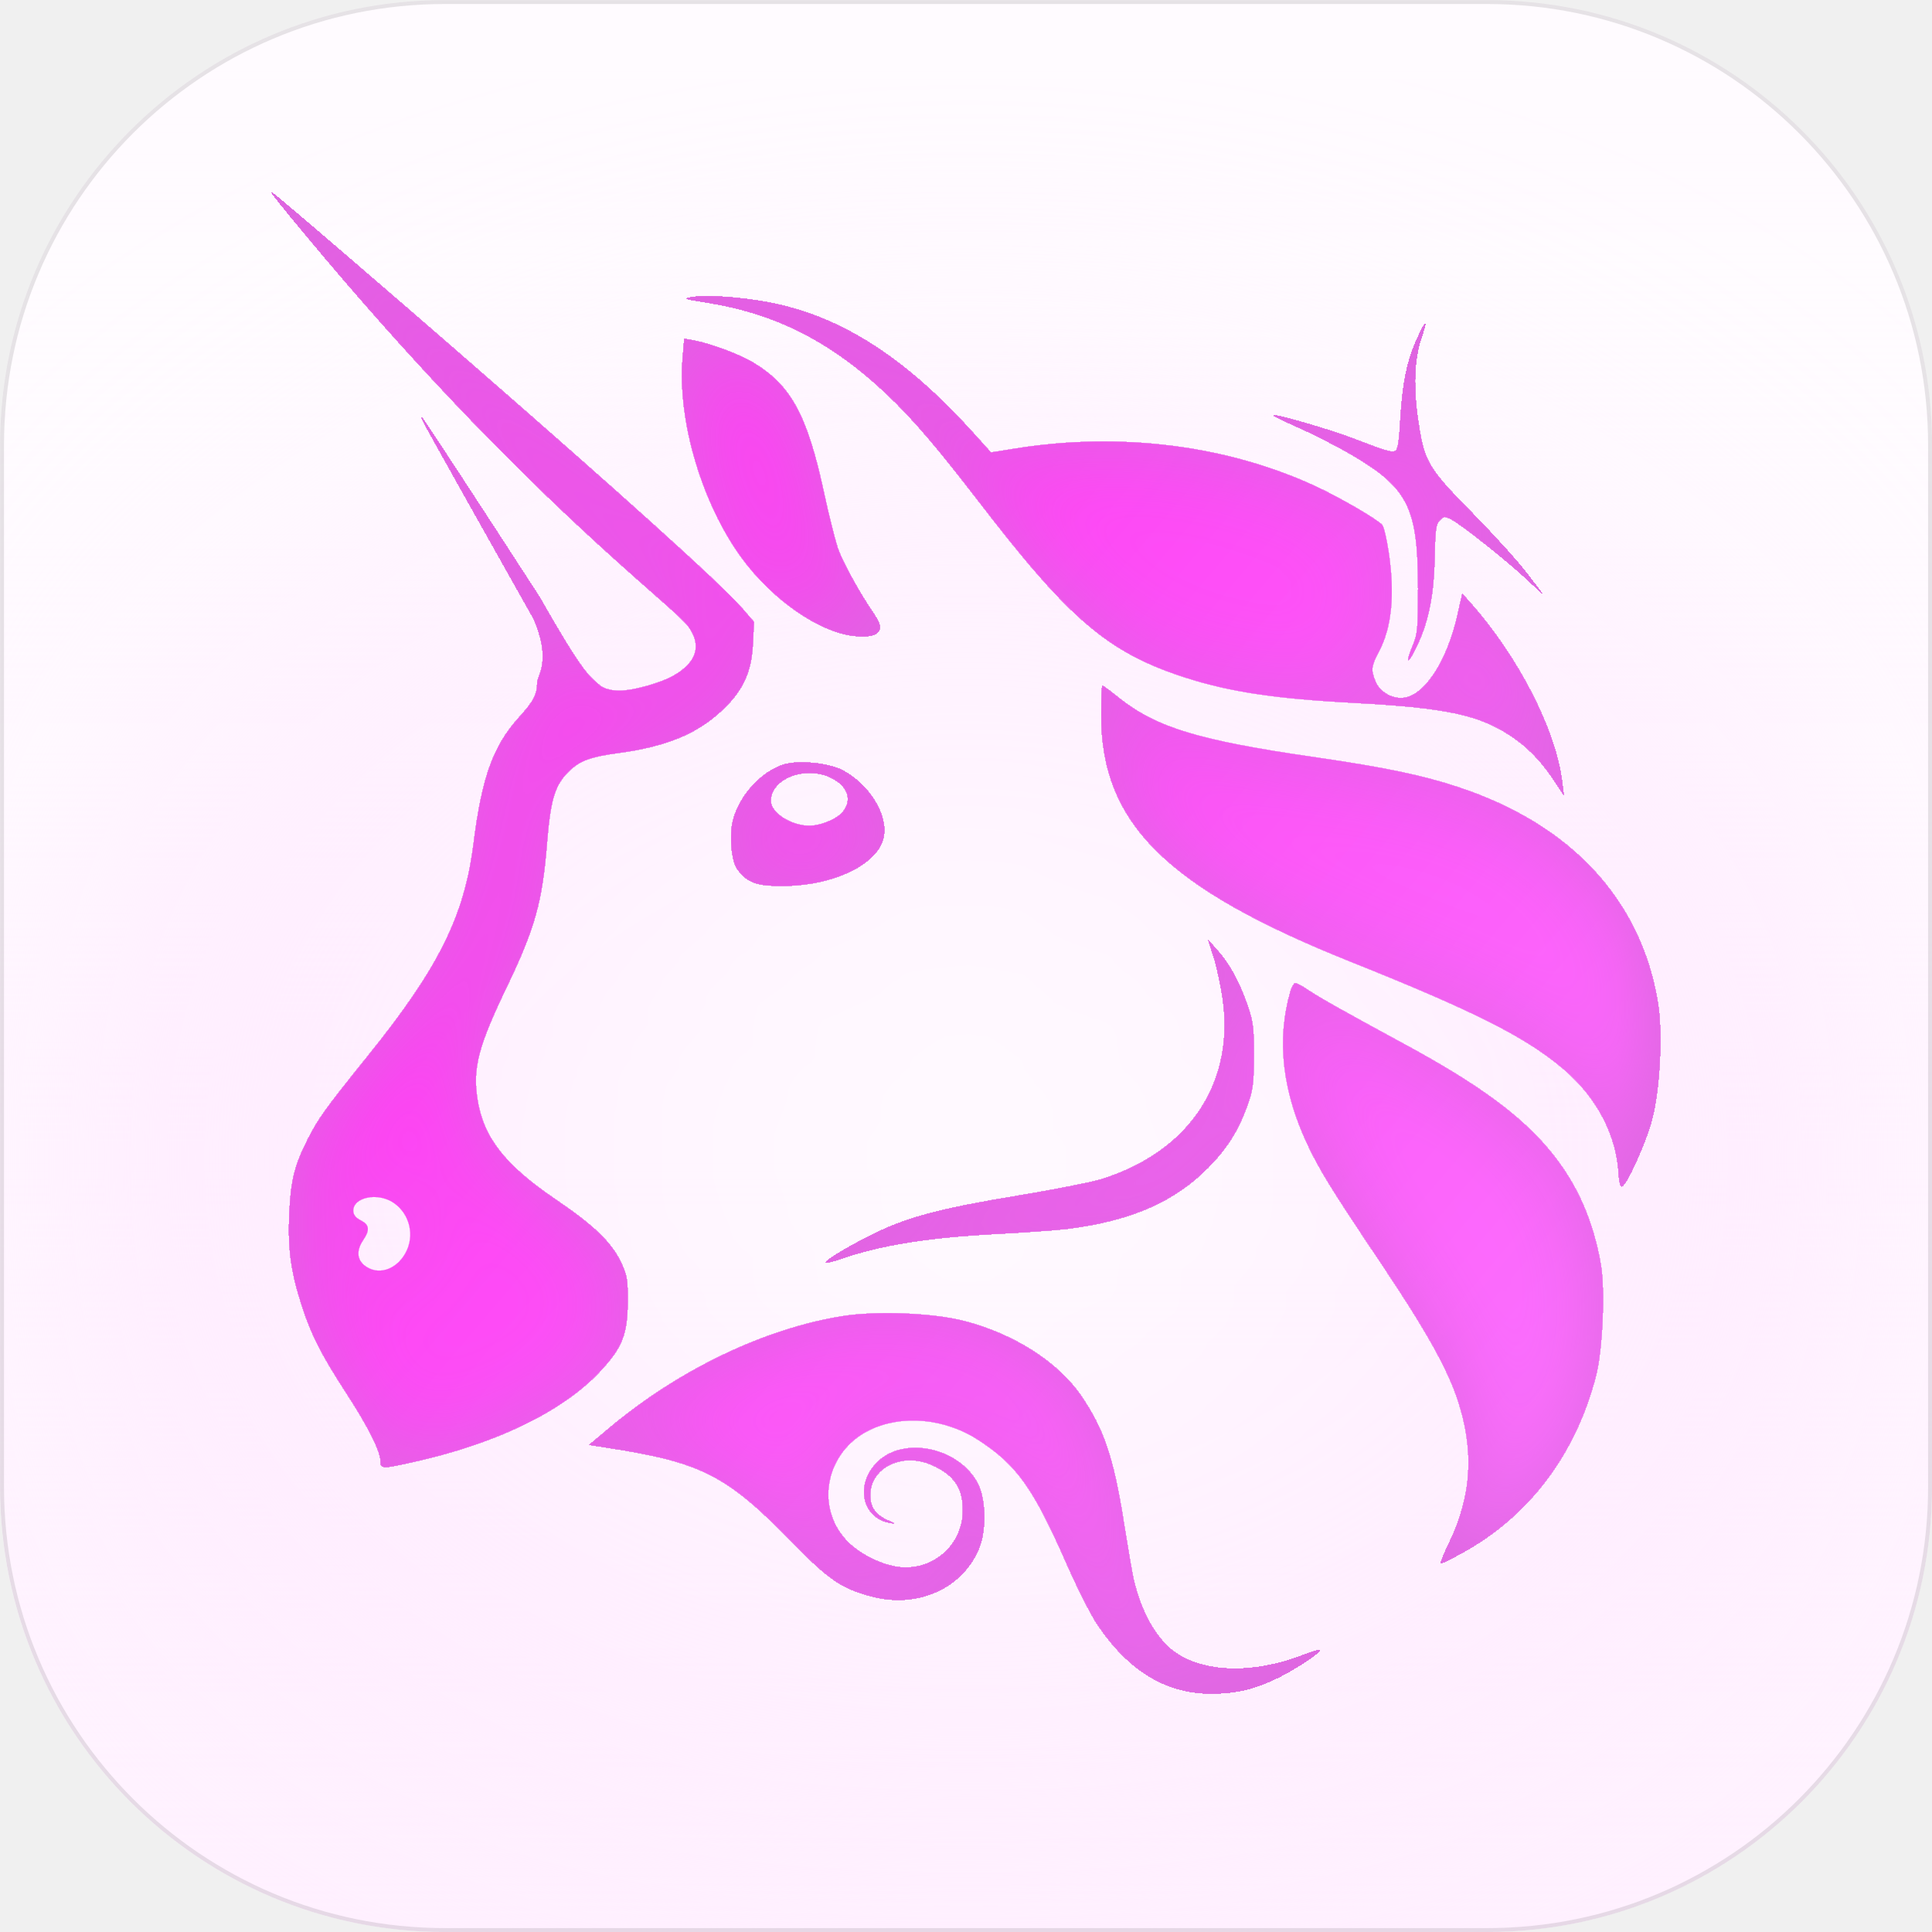
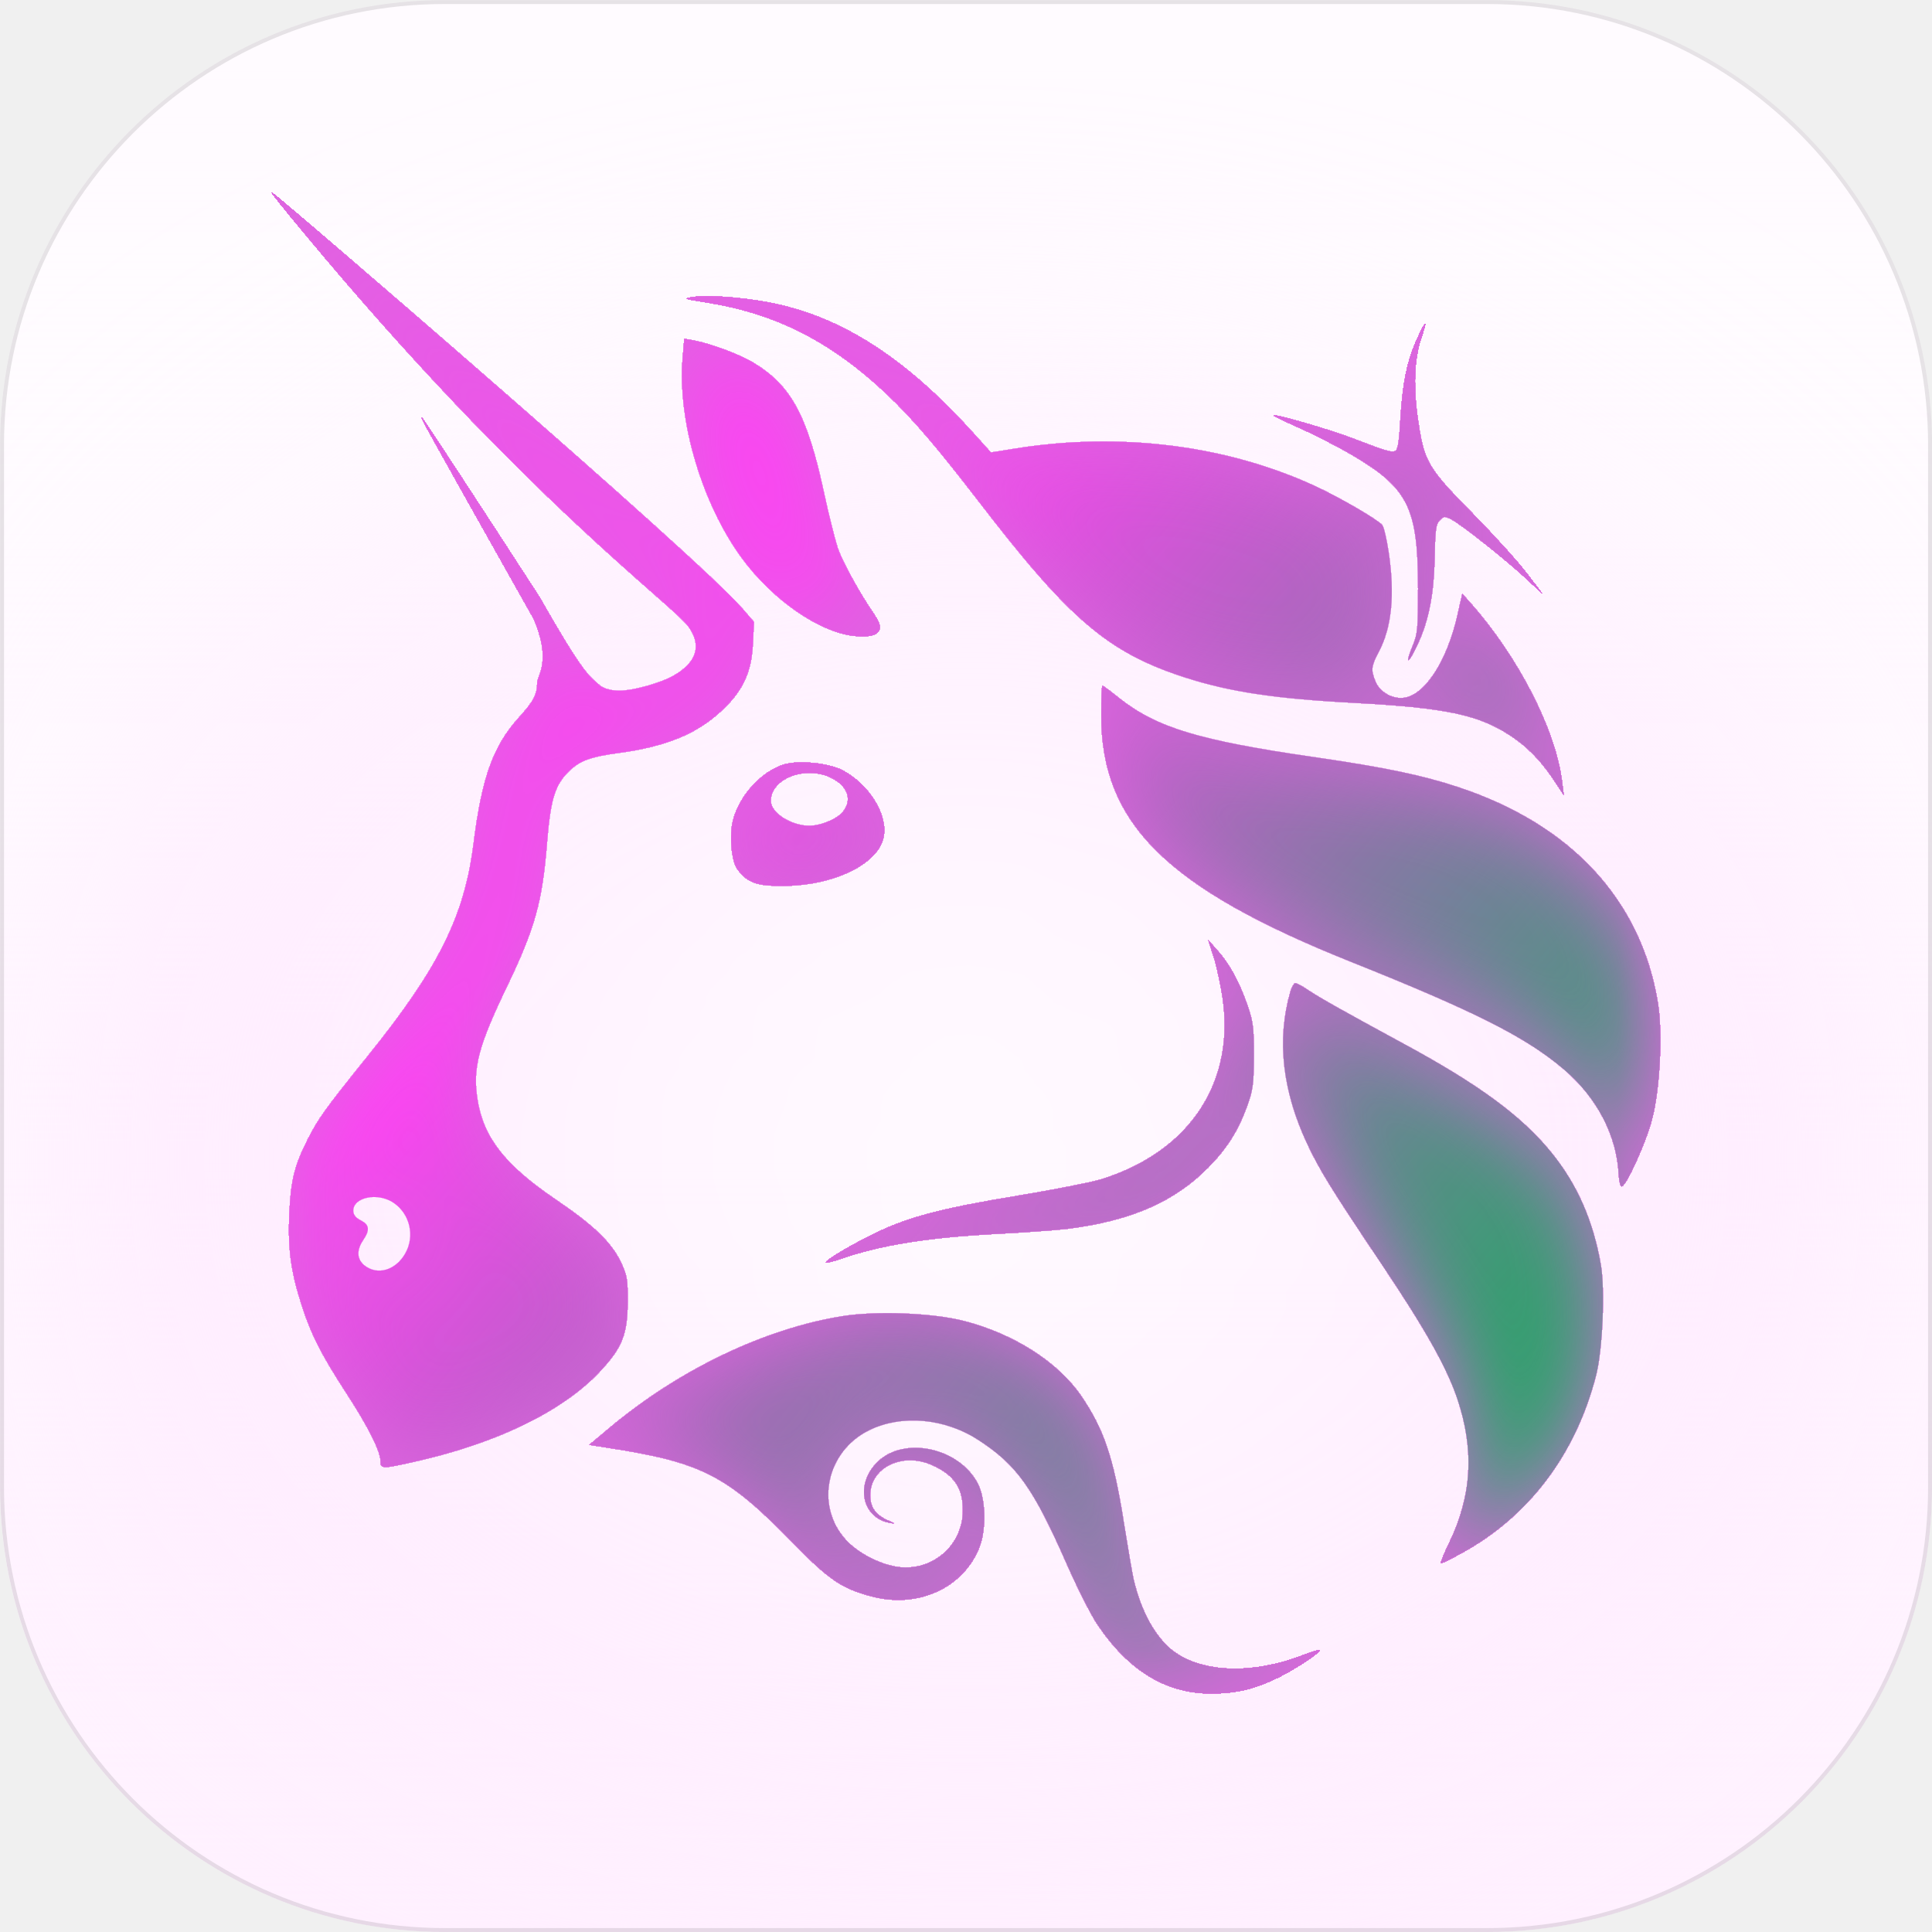
<svg xmlns="http://www.w3.org/2000/svg" width="20" height="20" viewBox="0 0 20 20" fill="none">
  <g clip-path="url(#clip0_2450_35919)">
    <rect width="20" height="20" rx="4.606" fill="#FFFBFF" />
    <rect width="20" height="20" rx="4.606" fill="url(#paint0_linear_2450_35919)" />
    <g filter="url(#filter0_f_2450_35919)">
      <ellipse cx="10" cy="12" rx="9.667" ry="7.667" fill="url(#paint1_radial_2450_35919)" fill-opacity="0.8" />
    </g>
    <g filter="url(#filter1_i_2450_35919)">
      <path d="M14.497 4.342C14.518 3.975 14.568 3.733 14.669 3.511C14.709 3.424 14.746 3.352 14.752 3.352C14.758 3.352 14.74 3.417 14.713 3.496C14.64 3.71 14.628 4.004 14.679 4.346C14.742 4.779 14.779 4.842 15.239 5.31C15.455 5.53 15.706 5.807 15.797 5.926L15.963 6.142L15.797 5.987C15.595 5.798 15.129 5.43 15.026 5.377C14.957 5.342 14.947 5.342 14.905 5.384C14.866 5.423 14.857 5.482 14.852 5.757C14.843 6.187 14.784 6.463 14.642 6.739C14.566 6.888 14.553 6.856 14.623 6.688C14.675 6.562 14.68 6.507 14.68 6.091C14.679 5.255 14.579 5.054 13.995 4.709C13.847 4.622 13.602 4.496 13.452 4.43C13.302 4.363 13.183 4.305 13.187 4.301C13.204 4.285 13.774 4.45 14.003 4.538C14.345 4.669 14.401 4.686 14.443 4.67C14.47 4.659 14.484 4.579 14.497 4.342Z" fill="url(#paint2_linear_2450_35919)" />
      <path d="M7.284 3.126C7.082 3.094 7.073 3.091 7.168 3.076C7.351 3.048 7.782 3.086 8.08 3.157C8.773 3.32 9.405 3.74 10.079 4.486L10.258 4.684L10.514 4.643C11.593 4.471 12.69 4.608 13.608 5.029C13.861 5.145 14.259 5.376 14.309 5.435C14.325 5.454 14.354 5.576 14.374 5.706C14.442 6.155 14.408 6.499 14.269 6.756C14.194 6.896 14.19 6.94 14.241 7.06C14.281 7.156 14.393 7.227 14.505 7.226C14.733 7.226 14.979 6.86 15.092 6.35L15.138 6.147L15.227 6.248C15.718 6.801 16.104 7.555 16.17 8.092L16.188 8.231L16.105 8.104C15.963 7.885 15.82 7.736 15.637 7.616C15.308 7.399 14.96 7.326 14.037 7.277C13.203 7.234 12.732 7.163 12.264 7.012C11.468 6.754 11.067 6.41 10.122 5.178C9.702 4.631 9.443 4.328 9.185 4.084C8.598 3.53 8.022 3.239 7.284 3.126Z" fill="url(#paint3_linear_2450_35919)" />
      <path d="M7.678 5.776C7.266 5.214 7.012 4.351 7.067 3.707L7.084 3.507L7.178 3.524C7.354 3.556 7.657 3.668 7.798 3.754C8.188 3.989 8.356 4.298 8.528 5.093C8.578 5.325 8.644 5.589 8.674 5.678C8.723 5.821 8.908 6.156 9.058 6.374C9.166 6.531 9.094 6.605 8.855 6.584C8.49 6.551 7.996 6.212 7.678 5.776Z" fill="url(#paint4_linear_2450_35919)" />
      <path d="M13.998 9.962C12.077 9.194 11.4 8.526 11.4 7.4C11.4 7.235 11.406 7.099 11.413 7.099C11.42 7.099 11.494 7.154 11.578 7.221C11.968 7.531 12.404 7.664 13.612 7.839C14.322 7.942 14.723 8.025 15.091 8.147C16.264 8.533 16.99 9.318 17.163 10.386C17.213 10.696 17.184 11.278 17.102 11.585C17.038 11.828 16.841 12.264 16.789 12.281C16.775 12.286 16.761 12.231 16.757 12.156C16.737 11.755 16.533 11.364 16.191 11.072C15.801 10.739 15.278 10.474 13.998 9.962Z" fill="url(#paint5_linear_2450_35919)" />
      <path d="M12.649 10.282C12.625 10.139 12.584 9.958 12.556 9.878L12.508 9.733L12.598 9.834C12.725 9.975 12.824 10.155 12.909 10.394C12.973 10.577 12.98 10.631 12.98 10.928C12.979 11.22 12.971 11.281 12.912 11.446C12.818 11.705 12.701 11.889 12.506 12.087C12.155 12.442 11.704 12.638 11.053 12.72C10.94 12.734 10.61 12.758 10.32 12.773C9.589 12.811 9.108 12.889 8.675 13.04C8.613 13.061 8.558 13.074 8.552 13.069C8.535 13.052 8.829 12.877 9.072 12.761C9.415 12.597 9.756 12.507 10.521 12.381C10.898 12.318 11.288 12.242 11.387 12.212C12.322 11.927 12.803 11.192 12.649 10.282Z" fill="url(#paint6_linear_2450_35919)" />
      <path d="M13.53 11.836C13.275 11.291 13.216 10.764 13.356 10.273C13.371 10.221 13.395 10.178 13.409 10.178C13.424 10.178 13.484 10.21 13.543 10.25C13.661 10.329 13.897 10.461 14.525 10.802C15.31 11.226 15.757 11.556 16.061 11.932C16.328 12.261 16.492 12.636 16.572 13.093C16.617 13.352 16.59 13.975 16.523 14.236C16.312 15.059 15.822 15.704 15.123 16.081C15.021 16.137 14.929 16.182 14.919 16.182C14.909 16.182 14.946 16.088 15.002 15.973C15.237 15.484 15.264 15.009 15.086 14.48C14.977 14.156 14.755 13.761 14.307 13.093C13.786 12.317 13.658 12.11 13.53 11.836Z" fill="url(#paint7_linear_2450_35919)" />
      <path d="M6.313 14.779C7.026 14.18 7.913 13.755 8.721 13.625C9.07 13.569 9.65 13.591 9.972 13.673C10.489 13.804 10.952 14.099 11.192 14.45C11.427 14.793 11.528 15.091 11.633 15.756C11.675 16.018 11.72 16.282 11.733 16.341C11.812 16.686 11.966 16.961 12.156 17.1C12.458 17.319 12.978 17.333 13.489 17.135C13.576 17.101 13.651 17.078 13.657 17.083C13.675 17.101 13.418 17.273 13.236 17.363C12.991 17.484 12.797 17.531 12.539 17.531C12.07 17.531 11.681 17.294 11.357 16.811C11.293 16.716 11.149 16.432 11.038 16.179C10.695 15.402 10.526 15.165 10.128 14.907C9.782 14.681 9.335 14.641 8.999 14.805C8.558 15.02 8.435 15.58 8.751 15.935C8.876 16.076 9.111 16.198 9.302 16.222C9.66 16.266 9.968 15.995 9.968 15.636C9.968 15.402 9.878 15.269 9.651 15.167C9.34 15.028 9.007 15.191 9.008 15.48C9.009 15.604 9.063 15.681 9.188 15.738C9.268 15.773 9.27 15.776 9.204 15.763C8.92 15.704 8.853 15.363 9.082 15.136C9.357 14.864 9.925 14.984 10.121 15.356C10.203 15.512 10.212 15.822 10.141 16.01C9.981 16.429 9.514 16.65 9.041 16.53C8.718 16.448 8.587 16.36 8.198 15.962C7.523 15.271 7.261 15.137 6.287 14.986L6.101 14.957L6.313 14.779Z" fill="url(#paint8_linear_2450_35919)" />
      <path fill-rule="evenodd" clip-rule="evenodd" d="M3.145 2.407C5.4 5.127 6.953 6.249 7.126 6.486C7.268 6.682 7.214 6.858 6.97 6.996C6.835 7.072 6.555 7.15 6.416 7.15C6.258 7.15 6.203 7.09 6.203 7.09C6.112 7.003 6.06 7.018 5.589 6.188C4.936 5.18 4.389 4.345 4.374 4.331C4.34 4.298 4.34 4.299 5.523 6.402C5.714 6.84 5.561 7.001 5.561 7.063C5.561 7.19 5.526 7.257 5.368 7.432C5.106 7.723 4.988 8.05 4.903 8.728C4.808 9.487 4.541 10.023 3.8 10.941C3.367 11.479 3.296 11.577 3.186 11.794C3.049 12.066 3.011 12.219 2.995 12.563C2.979 12.928 3.011 13.163 3.123 13.511C3.221 13.816 3.323 14.017 3.584 14.42C3.81 14.767 3.94 15.025 3.94 15.126C3.94 15.206 3.956 15.207 4.305 15.128C5.142 14.94 5.822 14.61 6.204 14.205C6.441 13.954 6.496 13.816 6.498 13.473C6.499 13.248 6.491 13.201 6.43 13.072C6.331 12.862 6.15 12.687 5.751 12.416C5.228 12.061 5.004 11.775 4.943 11.382C4.892 11.059 4.951 10.831 5.24 10.229C5.54 9.605 5.614 9.34 5.664 8.711C5.696 8.305 5.741 8.145 5.859 8.016C5.981 7.882 6.091 7.837 6.394 7.796C6.888 7.729 7.203 7.602 7.461 7.365C7.686 7.159 7.78 6.962 7.794 6.664L7.805 6.438L7.68 6.293C7.226 5.767 2.841 1.994 2.813 1.994C2.807 1.994 2.956 2.18 3.145 2.407ZM4.195 12.976C4.298 12.795 4.243 12.563 4.071 12.449C3.909 12.342 3.657 12.393 3.657 12.532C3.657 12.575 3.681 12.606 3.734 12.633C3.824 12.679 3.831 12.731 3.76 12.837C3.688 12.944 3.694 13.038 3.776 13.102C3.909 13.205 4.097 13.149 4.195 12.976Z" fill="url(#paint9_linear_2450_35919)" />
      <path fill-rule="evenodd" clip-rule="evenodd" d="M8.117 7.914C7.885 7.985 7.659 8.229 7.59 8.485C7.547 8.642 7.571 8.916 7.635 9C7.738 9.137 7.838 9.173 8.107 9.171C8.636 9.168 9.095 8.942 9.148 8.661C9.192 8.43 8.99 8.111 8.712 7.97C8.569 7.898 8.264 7.869 8.117 7.914ZM8.734 8.394C8.816 8.279 8.78 8.155 8.641 8.071C8.378 7.911 7.979 8.043 7.979 8.291C7.979 8.414 8.187 8.548 8.377 8.548C8.504 8.548 8.678 8.473 8.734 8.394Z" fill="url(#paint10_linear_2450_35919)" />
    </g>
  </g>
  <rect x="0.021" y="0.021" width="19.959" height="19.959" rx="4.585" stroke="black" stroke-opacity="0.1" stroke-width="0.041" />
  <defs>
    <filter id="filter0_f_2450_35919" x="-3.167" y="0.833" width="26.333" height="22.333" filterUnits="userSpaceOnUse" color-interpolation-filters="sRGB">
      <feFlood flood-opacity="0" result="BackgroundImageFix" />
      <feBlend mode="normal" in="SourceGraphic" in2="BackgroundImageFix" result="shape" />
      <feGaussianBlur stdDeviation="1.75" result="effect1_foregroundBlur_2450_35919" />
    </filter>
    <filter id="filter1_i_2450_35919" x="2.812" y="1.994" width="14.375" height="15.538" filterUnits="userSpaceOnUse" color-interpolation-filters="sRGB">
      <feFlood flood-opacity="0" result="BackgroundImageFix" />
      <feBlend mode="normal" in="SourceGraphic" in2="BackgroundImageFix" result="shape" />
      <feColorMatrix in="SourceAlpha" type="matrix" values="0 0 0 0 0 0 0 0 0 0 0 0 0 0 0 0 0 0 127 0" result="hardAlpha" />
      <feOffset />
      <feGaussianBlur stdDeviation="0.472" />
      <feComposite in2="hardAlpha" operator="arithmetic" k2="-1" k3="1" />
      <feColorMatrix type="matrix" values="0 0 0 0 0.865 0 0 0 0 0.401 0 0 0 0 0.875 0 0 0 1 0" />
      <feBlend mode="normal" in2="shape" result="effect1_innerShadow_2450_35919" />
    </filter>
    <linearGradient id="paint0_linear_2450_35919" x1="7.667" y1="20" x2="7.667" y2="0" gradientUnits="userSpaceOnUse">
      <stop stop-color="#FFF1FF" />
      <stop offset="1" stop-color="white" stop-opacity="0" />
    </linearGradient>
    <radialGradient id="paint1_radial_2450_35919" cx="0" cy="0" r="1" gradientUnits="userSpaceOnUse" gradientTransform="translate(10.0123 11.9901) rotate(35.9783) scale(9.71138 9.26994)">
      <stop stop-color="white" />
      <stop offset="1" stop-color="#FFE3FF" />
    </radialGradient>
    <linearGradient id="paint2_linear_2450_35919" x1="16.465" y1="15.099" x2="7.333" y2="7.333" gradientUnits="userSpaceOnUse">
-       <stop stop-color="#FC72FF" />
+       <stop stop-color="#15AC5B" />
      <stop offset="1" stop-color="#FF41F4" />
    </linearGradient>
    <linearGradient id="paint3_linear_2450_35919" x1="16.465" y1="15.099" x2="7.333" y2="7.333" gradientUnits="userSpaceOnUse">
-       <stop stop-color="#FC72FF" />
+       <stop stop-color="#15AC5B" />
      <stop offset="1" stop-color="#FF41F4" />
    </linearGradient>
    <linearGradient id="paint4_linear_2450_35919" x1="16.465" y1="15.099" x2="7.333" y2="7.333" gradientUnits="userSpaceOnUse">
-       <stop stop-color="#FC72FF" />
+       <stop stop-color="#15AC5B" />
      <stop offset="1" stop-color="#FF41F4" />
    </linearGradient>
    <linearGradient id="paint5_linear_2450_35919" x1="16.465" y1="15.099" x2="7.333" y2="7.333" gradientUnits="userSpaceOnUse">
-       <stop stop-color="#FC72FF" />
+       <stop stop-color="#15AC5B" />
      <stop offset="1" stop-color="#FF41F4" />
    </linearGradient>
    <linearGradient id="paint6_linear_2450_35919" x1="16.465" y1="15.099" x2="7.333" y2="7.333" gradientUnits="userSpaceOnUse">
-       <stop stop-color="#FC72FF" />
+       <stop stop-color="#15AC5B" />
      <stop offset="1" stop-color="#FF41F4" />
    </linearGradient>
    <linearGradient id="paint7_linear_2450_35919" x1="16.465" y1="15.099" x2="7.333" y2="7.333" gradientUnits="userSpaceOnUse">
-       <stop stop-color="#FC72FF" />
+       <stop stop-color="#15AC5B" />
      <stop offset="1" stop-color="#FF41F4" />
    </linearGradient>
    <linearGradient id="paint8_linear_2450_35919" x1="16.465" y1="15.099" x2="7.333" y2="7.333" gradientUnits="userSpaceOnUse">
-       <stop stop-color="#FC72FF" />
+       <stop stop-color="#15AC5B" />
      <stop offset="1" stop-color="#FF41F4" />
    </linearGradient>
    <linearGradient id="paint9_linear_2450_35919" x1="16.465" y1="15.099" x2="7.333" y2="7.333" gradientUnits="userSpaceOnUse">
-       <stop stop-color="#FC72FF" />
+       <stop stop-color="#15AC5B" />
      <stop offset="1" stop-color="#FF41F4" />
    </linearGradient>
    <linearGradient id="paint10_linear_2450_35919" x1="16.465" y1="15.099" x2="7.333" y2="7.333" gradientUnits="userSpaceOnUse">
-       <stop stop-color="#FC72FF" />
+       <stop stop-color="#15AC5B" />
      <stop offset="1" stop-color="#FF41F4" />
    </linearGradient>
    <clipPath id="clip0_2450_35919">
      <rect width="20" height="20" rx="4.606" fill="white" />
    </clipPath>
  </defs>
</svg>
